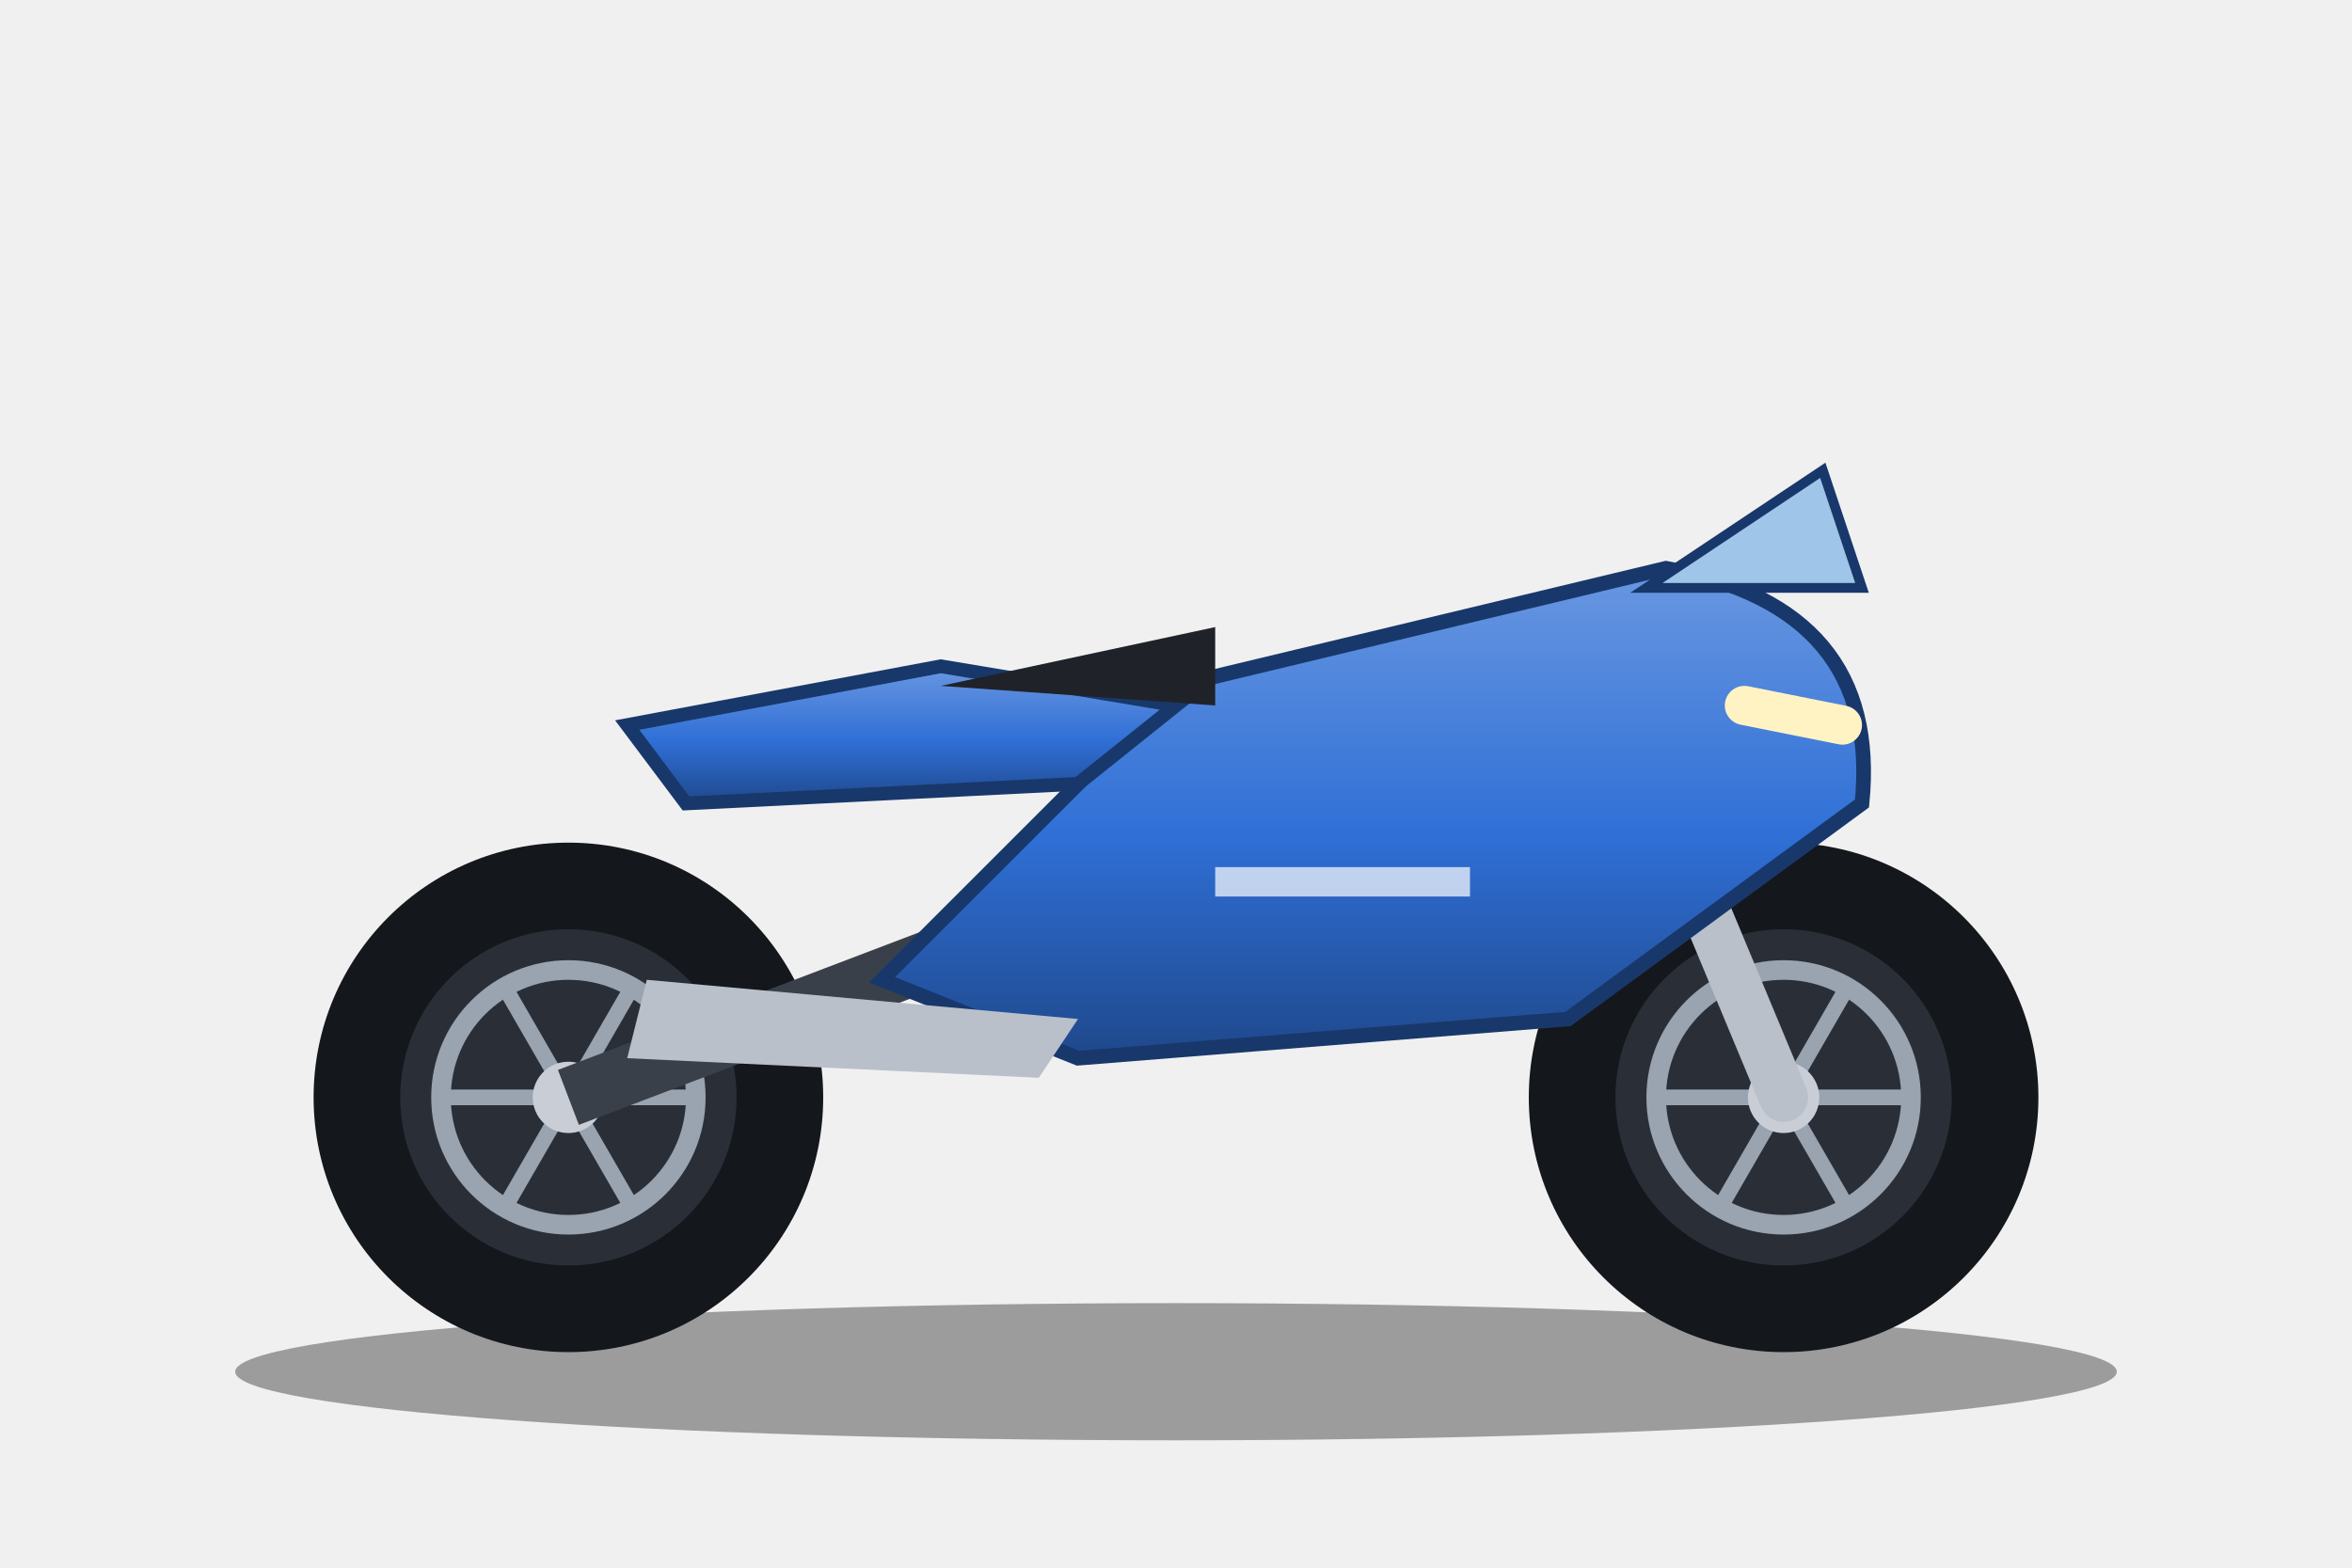
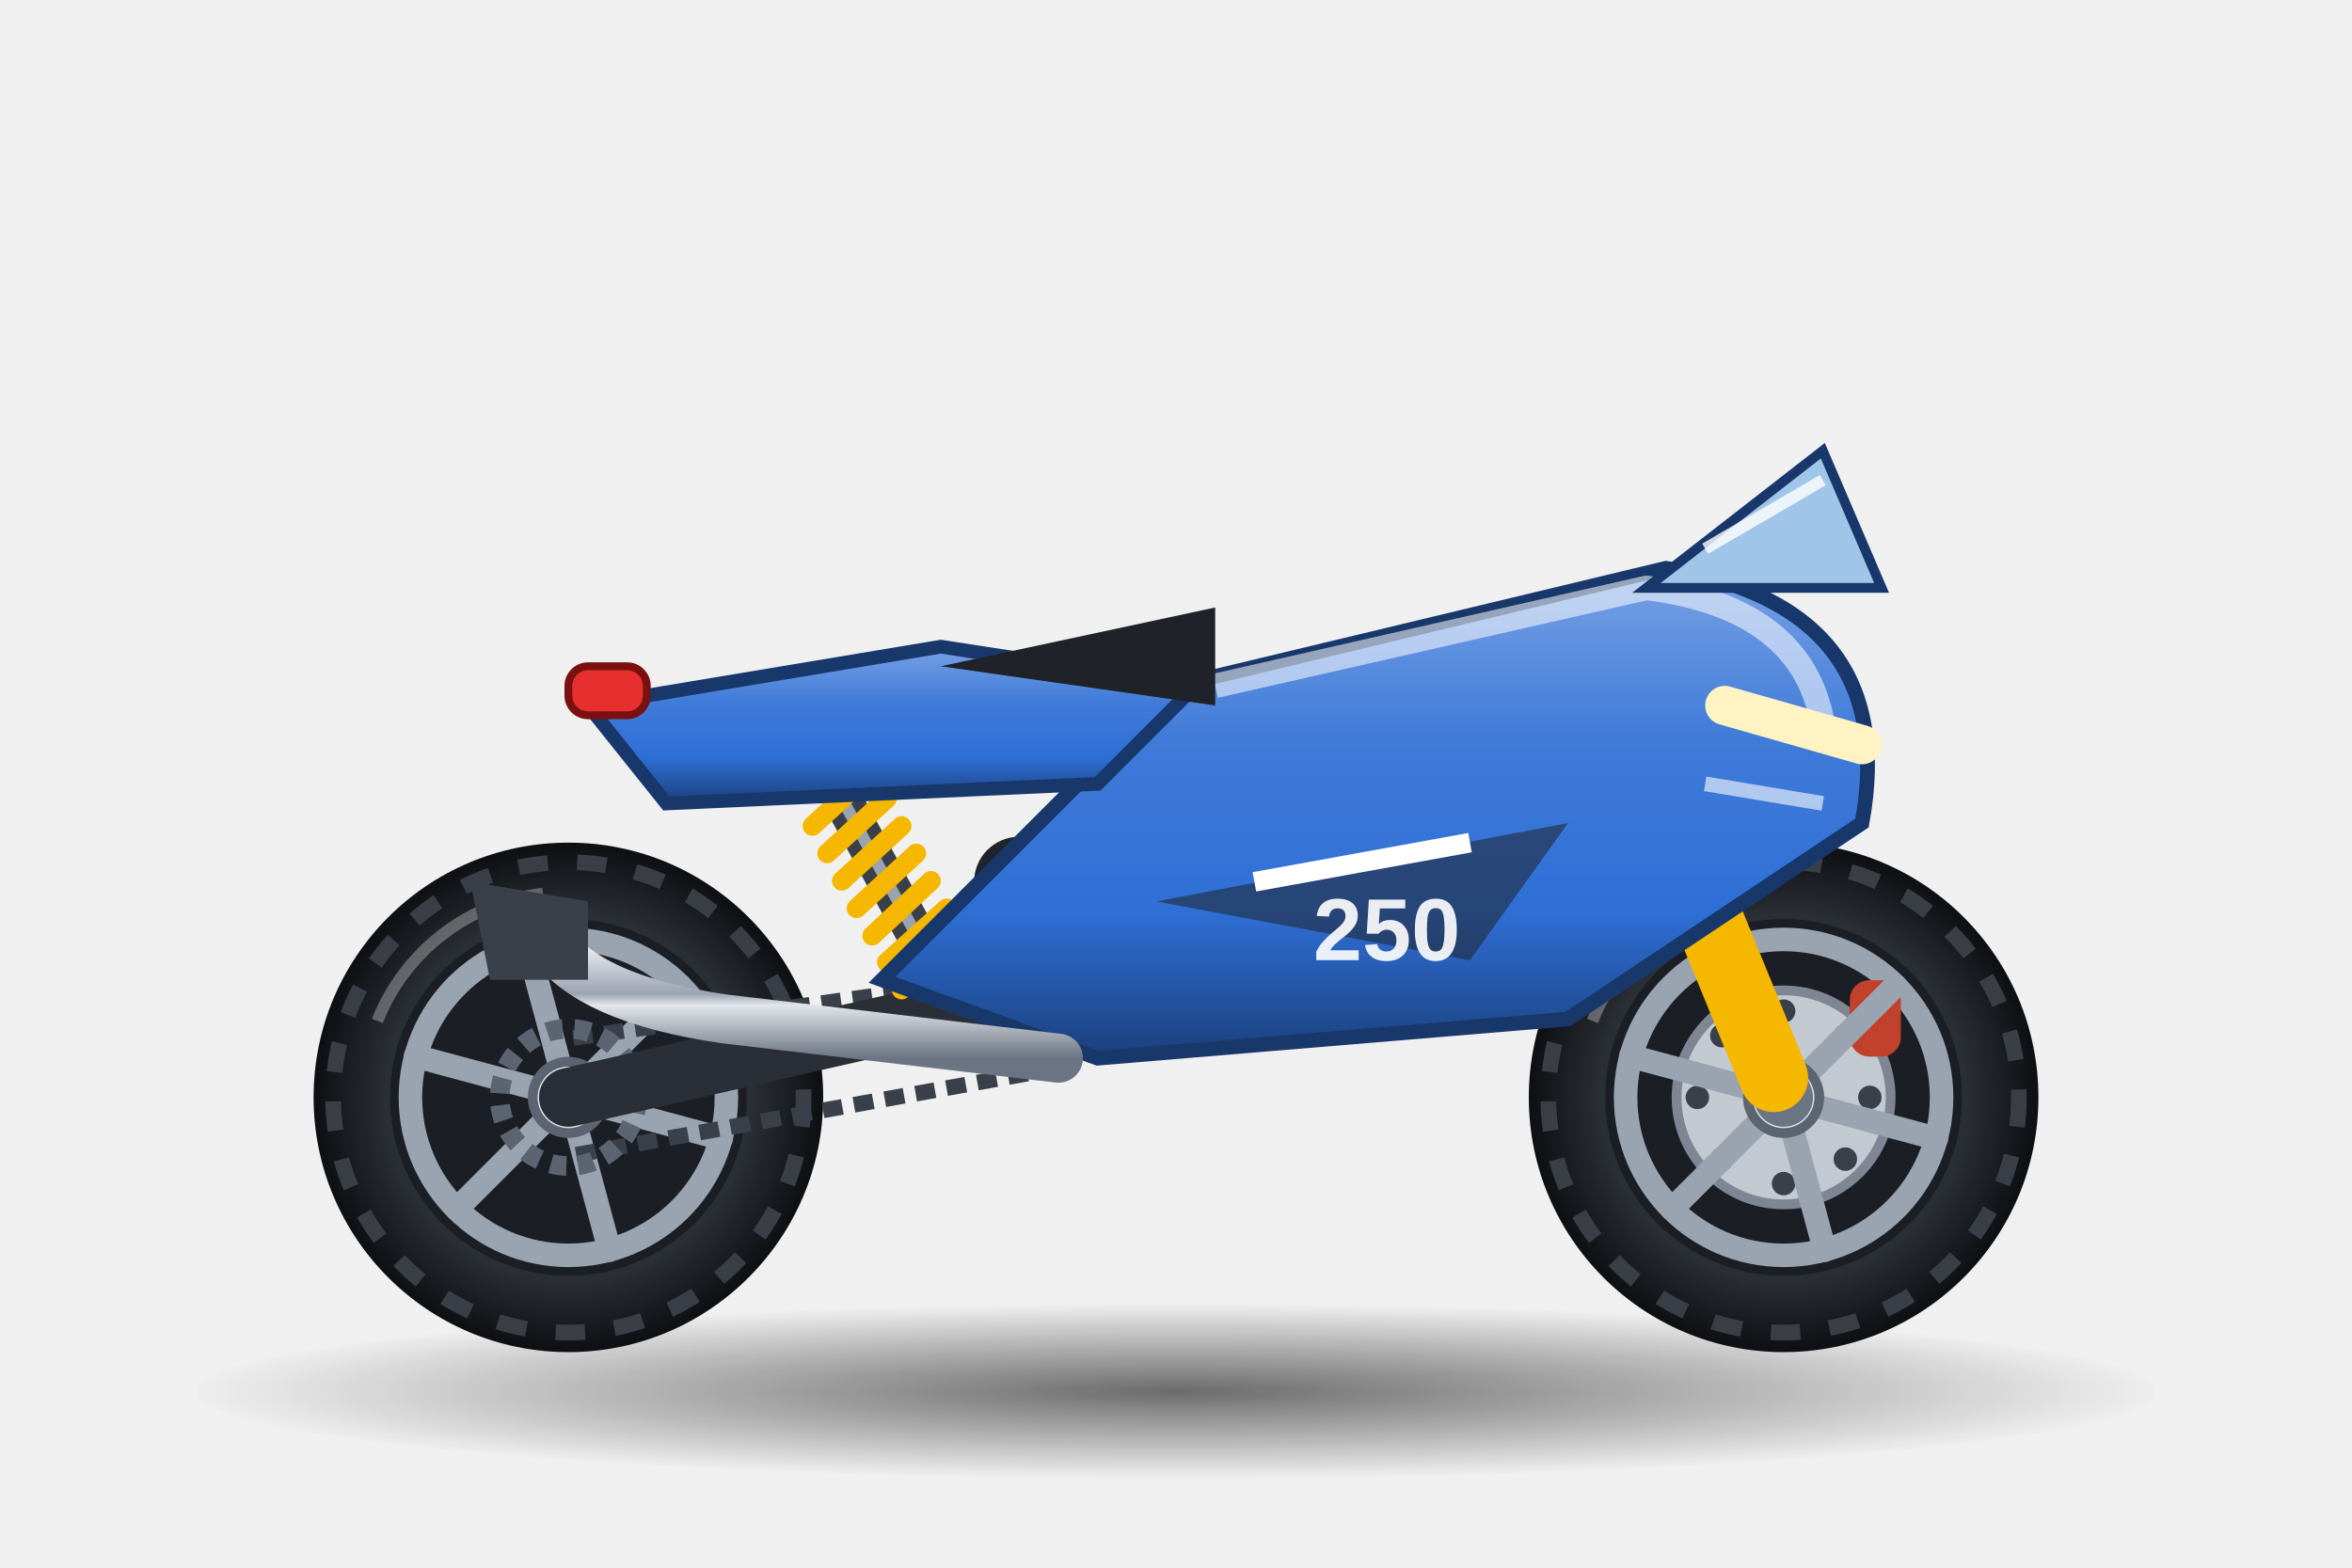
<svg xmlns="http://www.w3.org/2000/svg" viewBox="0 0 240 160">
  <defs>
-     <linearGradient id="g26" x1="0" y1="0" x2="0" y2="1">
-       <stop offset="0" stop-color="#6997e1" />
-       <stop offset="0.55" stop-color="#2f6fd6" />
-       <stop offset="1" stop-color="#1f488b" />
+     <linearGradient id="g86" x1="0" y1="0" x2="0" y2="1">
+       <stop offset="0" stop-color="#78a1e4" />
+       <stop offset="0.35" stop-color="#407bd9" />
+       <stop offset="0.7" stop-color="#2f6fd6" />
+       <stop offset="1" stop-color="#1b407c" />
+     </linearGradient>
+     <linearGradient id="cr87" x1="0" y1="0" x2="0" y2="1">
+       <stop offset="0" stop-color="#f4f6f9" />
+       <stop offset=".45" stop-color="#9aa3b0" />
+       <stop offset=".55" stop-color="#e2e6eb" />
+       <stop offset="1" stop-color="#6b7482" />
    </linearGradient>
  </defs>
-   <ellipse cx="120" cy="140" rx="96" ry="7" fill="#000" opacity=".35" />
-   <circle cx="58" cy="112" r="26" fill="#14171c" />
-   <circle cx="58" cy="112" r="17.16" fill="#2a2f37" />
-   <circle cx="58" cy="112" r="13" fill="none" stroke="#9aa3b0" stroke-width="2" />
-   <line x1="58" y1="112" x2="71" y2="112" stroke="#9aa3b0" stroke-width="1.6" />
-   <line x1="58" y1="112" x2="64.5" y2="123.258" stroke="#9aa3b0" stroke-width="1.6" />
-   <line x1="58" y1="112" x2="51.5" y2="123.258" stroke="#9aa3b0" stroke-width="1.6" />
-   <line x1="58" y1="112" x2="45" y2="112" stroke="#9aa3b0" stroke-width="1.6" />
-   <line x1="58" y1="112" x2="51.5" y2="100.742" stroke="#9aa3b0" stroke-width="1.6" />
-   <line x1="58" y1="112" x2="64.5" y2="100.742" stroke="#9aa3b0" stroke-width="1.6" />
-   <circle cx="58" cy="112" r="3.64" fill="#c9ced6" />
-   <circle cx="182" cy="112" r="26" fill="#14171c" />
-   <circle cx="182" cy="112" r="17.16" fill="#2a2f37" />
-   <circle cx="182" cy="112" r="13" fill="none" stroke="#9aa3b0" stroke-width="2" />
-   <line x1="182" y1="112" x2="195" y2="112" stroke="#9aa3b0" stroke-width="1.6" />
-   <line x1="182" y1="112" x2="188.5" y2="123.258" stroke="#9aa3b0" stroke-width="1.6" />
-   <line x1="182" y1="112" x2="175.5" y2="123.258" stroke="#9aa3b0" stroke-width="1.6" />
-   <line x1="182" y1="112" x2="169" y2="112" stroke="#9aa3b0" stroke-width="1.6" />
-   <line x1="182" y1="112" x2="175.5" y2="100.742" stroke="#9aa3b0" stroke-width="1.6" />
-   <line x1="182" y1="112" x2="188.5" y2="100.742" stroke="#9aa3b0" stroke-width="1.6" />
-   <circle cx="182" cy="112" r="3.64" fill="#c9ced6" />
-   <path d="M182,112 L162,64" stroke="#b9c0ca" stroke-width="5" stroke-linecap="round" />
-   <path d="M58,112 L100,96 L146,96" stroke="#3a404a" stroke-width="6" fill="none" />
-   <path d="M90,100 L120,70 L170,58 Q192,62 190,82 L160,104 L110,108 Z" fill="url(#g26)" stroke="#18386b" stroke-width="1.5" />
-   <path d="M168,60 L186,48 L190,60 Z" fill="#9fc6e8" stroke="#18386b" />
-   <path d="M64,74 L96,68 L120,72 L110,80 L70,82 Z" fill="url(#g26)" stroke="#18386b" stroke-width="1.4" />
-   <path d="M96,70 L124,64 L124,72 Z" fill="#1f2329" />
-   <path d="M124,90 L150,90" stroke="#fff" stroke-width="3" opacity=".7" />
-   <path d="M110,104 L66,100 L64,108 L106,110 Z" fill="#b9c0ca" />
-   <path d="M178,72 L188,74" stroke="#fff3c4" stroke-width="4" stroke-linecap="round" />
+   <defs>
+     <radialGradient id="sh88">
+       <stop offset="0" stop-color="#000" stop-opacity=".55" />
+       <stop offset="1" stop-color="#000" stop-opacity="0" />
+     </radialGradient>
+   </defs>
+   <ellipse cx="120" cy="142" rx="100" ry="9" fill="url(#sh88)" />
+   <defs>
+     <radialGradient id="mt89">
+       <stop offset=".72" stop-color="#2a2e35" />
+       <stop offset="1" stop-color="#0d0f12" />
+     </radialGradient>
+   </defs>
+   <circle cx="58" cy="112" r="26" fill="url(#mt89)" />
+   <circle cx="58" cy="112" r="24" fill="none" stroke="#3a3f47" stroke-width="1.6" stroke-dasharray="3 3" />
+   <circle cx="58" cy="112" r="18.2" fill="#1b1f25" />
+   <circle cx="58" cy="112" r="16.12" fill="none" stroke="#9aa3b0" stroke-width="2.4" />
+   <line x1="58" y1="112" x2="73.6" y2="116.2" stroke="#9aa3b0" stroke-width="2.4" stroke-linecap="round" />
+   <line x1="58" y1="112" x2="62.2" y2="127.6" stroke="#9aa3b0" stroke-width="2.4" stroke-linecap="round" />
+   <line x1="58" y1="112" x2="46.6" y2="123.4" stroke="#9aa3b0" stroke-width="2.4" stroke-linecap="round" />
+   <line x1="58" y1="112" x2="42.4" y2="107.8" stroke="#9aa3b0" stroke-width="2.4" stroke-linecap="round" />
+   <line x1="58" y1="112" x2="53.8" y2="96.4" stroke="#9aa3b0" stroke-width="2.4" stroke-linecap="round" />
+   <line x1="58" y1="112" x2="69.4" y2="100.6" stroke="#9aa3b0" stroke-width="2.4" stroke-linecap="round" />
+   <circle cx="58" cy="112" r="3.64" fill="#dfe3e8" stroke="#5b6470" />
+   <path d="M38.5,104.2 A20.8,20.8 0 0 1 55.4,91.2" stroke="#fff" stroke-width="1.2" fill="none" opacity=".3" />
+   <defs>
+     <radialGradient id="mt90">
+       <stop offset=".72" stop-color="#2a2e35" />
+       <stop offset="1" stop-color="#0d0f12" />
+     </radialGradient>
+   </defs>
+   <circle cx="182" cy="112" r="26" fill="url(#mt90)" />
+   <circle cx="182" cy="112" r="24" fill="none" stroke="#3a3f47" stroke-width="1.6" stroke-dasharray="3 3" />
+   <circle cx="182" cy="112" r="18.2" fill="#1b1f25" />
+   <circle cx="182" cy="112" r="16.12" fill="none" stroke="#9aa3b0" stroke-width="2.4" />
+   <circle cx="182" cy="112" r="10.92" fill="#c3c9d1" stroke="#7d8692" stroke-width="1" />
+   <circle cx="190.8" cy="112" r="1.2" fill="#3a404a" />
+   <circle cx="188.3" cy="118.3" r="1.2" fill="#3a404a" />
+   <circle cx="182" cy="120.8" r="1.2" fill="#3a404a" />
+   <circle cx="175.7" cy="118.3" r="1.2" fill="#3a404a" />
+   <circle cx="173.2" cy="112" r="1.2" fill="#3a404a" />
+   <circle cx="175.7" cy="105.7" r="1.2" fill="#3a404a" />
+   <circle cx="182" cy="103.2" r="1.2" fill="#3a404a" />
+   <circle cx="188.3" cy="105.7" r="1.2" fill="#3a404a" />
+   <rect x="188.76" y="100.04" width="5.2" height="7.8" rx="2" fill="#c2412d" />
+   <line x1="182" y1="112" x2="197.6" y2="116.2" stroke="#9aa3b0" stroke-width="2.4" stroke-linecap="round" />
+   <line x1="182" y1="112" x2="186.2" y2="127.6" stroke="#9aa3b0" stroke-width="2.4" stroke-linecap="round" />
+   <line x1="182" y1="112" x2="170.6" y2="123.4" stroke="#9aa3b0" stroke-width="2.4" stroke-linecap="round" />
+   <line x1="182" y1="112" x2="166.4" y2="107.8" stroke="#9aa3b0" stroke-width="2.4" stroke-linecap="round" />
+   <line x1="182" y1="112" x2="177.8" y2="96.4" stroke="#9aa3b0" stroke-width="2.4" stroke-linecap="round" />
+   <line x1="182" y1="112" x2="193.4" y2="100.6" stroke="#9aa3b0" stroke-width="2.4" stroke-linecap="round" />
+   <circle cx="182" cy="112" r="3.64" fill="#dfe3e8" stroke="#5b6470" />
+   <path d="M162.5,104.2 A20.8,20.8 0 0 1 179.4,91.2" stroke="#fff" stroke-width="1.2" fill="none" opacity=".3" />
+   <path d="M108,99 L58,106 M108,109 L58,118" stroke="#3a404a" stroke-width="1.6" stroke-dasharray="2 1.2" />
+   <circle cx="58" cy="112" r="7" fill="none" stroke="#5b6470" stroke-width="2" stroke-dasharray="1.6 1.2" />
+   <path d="M58,112 L102,102" stroke="#2a2f37" stroke-width="6" stroke-linecap="round" />
+   <line x1="84" y1="78" x2="96" y2="100" stroke="#3a404a" stroke-width="4" stroke-linecap="round" />
+   <line x1="84" y1="78" x2="96" y2="100" stroke="#9aa3b0" stroke-width="1.2" />
+   <path d="M89,78.7 L82.9,84.3" stroke="#f5b700" stroke-width="2" stroke-linecap="round" />
+   <path d="M90.5,81.5 L84.4,87.1" stroke="#f5b700" stroke-width="2" stroke-linecap="round" />
+   <path d="M92,84.3 L85.9,89.9" stroke="#f5b700" stroke-width="2" stroke-linecap="round" />
+   <path d="M93.5,87.1 L87.4,92.7" stroke="#f5b700" stroke-width="2" stroke-linecap="round" />
+   <path d="M95,89.9 L89,95.5" stroke="#f5b700" stroke-width="2" stroke-linecap="round" />
+   <path d="M96.6,92.7 L90.5,98.2" stroke="#f5b700" stroke-width="2" stroke-linecap="round" />
+   <path d="M98.1,95.4 L92,101" stroke="#f5b700" stroke-width="2" stroke-linecap="round" />
+   <path d="M182,112 L162,64" stroke="url(#cr87)" stroke-width="6" stroke-linecap="round" />
+   <path d="M181,110 L172,88" stroke="#f5b700" stroke-width="7" stroke-linecap="round" />
+   <rect x="100" y="86" width="34" height="20" rx="4" fill="#4a515c" stroke="#20242a" stroke-width="1.2" />
+   <line x1="102" y1="89" x2="118.7" y2="89" stroke="#2a2f37" stroke-width="1.2" />
+   <line x1="102" y1="93" x2="118.7" y2="93" stroke="#2a2f37" stroke-width="1.2" />
+   <line x1="102" y1="97" x2="118.7" y2="97" stroke="#2a2f37" stroke-width="1.2" />
+   <line x1="102" y1="101" x2="118.7" y2="101" stroke="#2a2f37" stroke-width="1.2" />
+   <line x1="102" y1="105" x2="118.7" y2="105" stroke="#2a2f37" stroke-width="1.2" />
+   <circle cx="124.48" cy="98.4" r="4.4" fill="#8a929e" stroke="#3a404a" />
+   <circle cx="124.48" cy="98.4" r="1.6" fill="#3a404a" />
+   <path d="M90,100 L120,70 L170,58 Q194,62 190,84 L160,104 L112,108 Z" fill="url(#g86)" stroke="#18386b" stroke-width="1.5" />
+   <path d="M124,70 L168,60 Q184,62 186,74" stroke="#fff" stroke-width="2.5" opacity=".55" fill="none" />
+   <path d="M118,92 L160,84 L150,98 Z" fill="#1f2329" opacity=".55" />
+   <path d="M128,90 L150,86" stroke="#fff" stroke-width="2" />
+   <path d="M168,60 L186,46 L192,60 Z" fill="#9fc6e8" stroke="#18386b" />
+   <path d="M174,56 L186,49" stroke="#fff" stroke-width="1.2" opacity=".8" />
+   <path d="M60,72 L96,66 L122,70 L112,80 L68,82 Z" fill="url(#g86)" stroke="#18386b" stroke-width="1.4" />
+   <path d="M96,68 L124,62 L124,72 Z" fill="#1f2329" />
+   <path d="M108,108 L74,104 Q60,102 56,96" stroke="url(#cr87)" stroke-width="5" fill="none" stroke-linecap="round" />
+   <path d="M60,92 L48,90 L50,100 L60,100 Z" fill="#3a404a" />
+   <path d="M176,72 L190,76" stroke="#fff3c4" stroke-width="4" stroke-linecap="round" />
+   <path d="M174,80 L186,82" stroke="#fff" stroke-width="1.5" opacity=".6" />
+   <text x="134" y="98" font-family="Arial" font-weight="700" font-size="9" fill="#fff" opacity=".9">250</text>
+   <rect x="58" y="68" width="8" height="5" rx="2" fill="#e5302f" stroke="#7a1010" stroke-width=".8" />
</svg>
